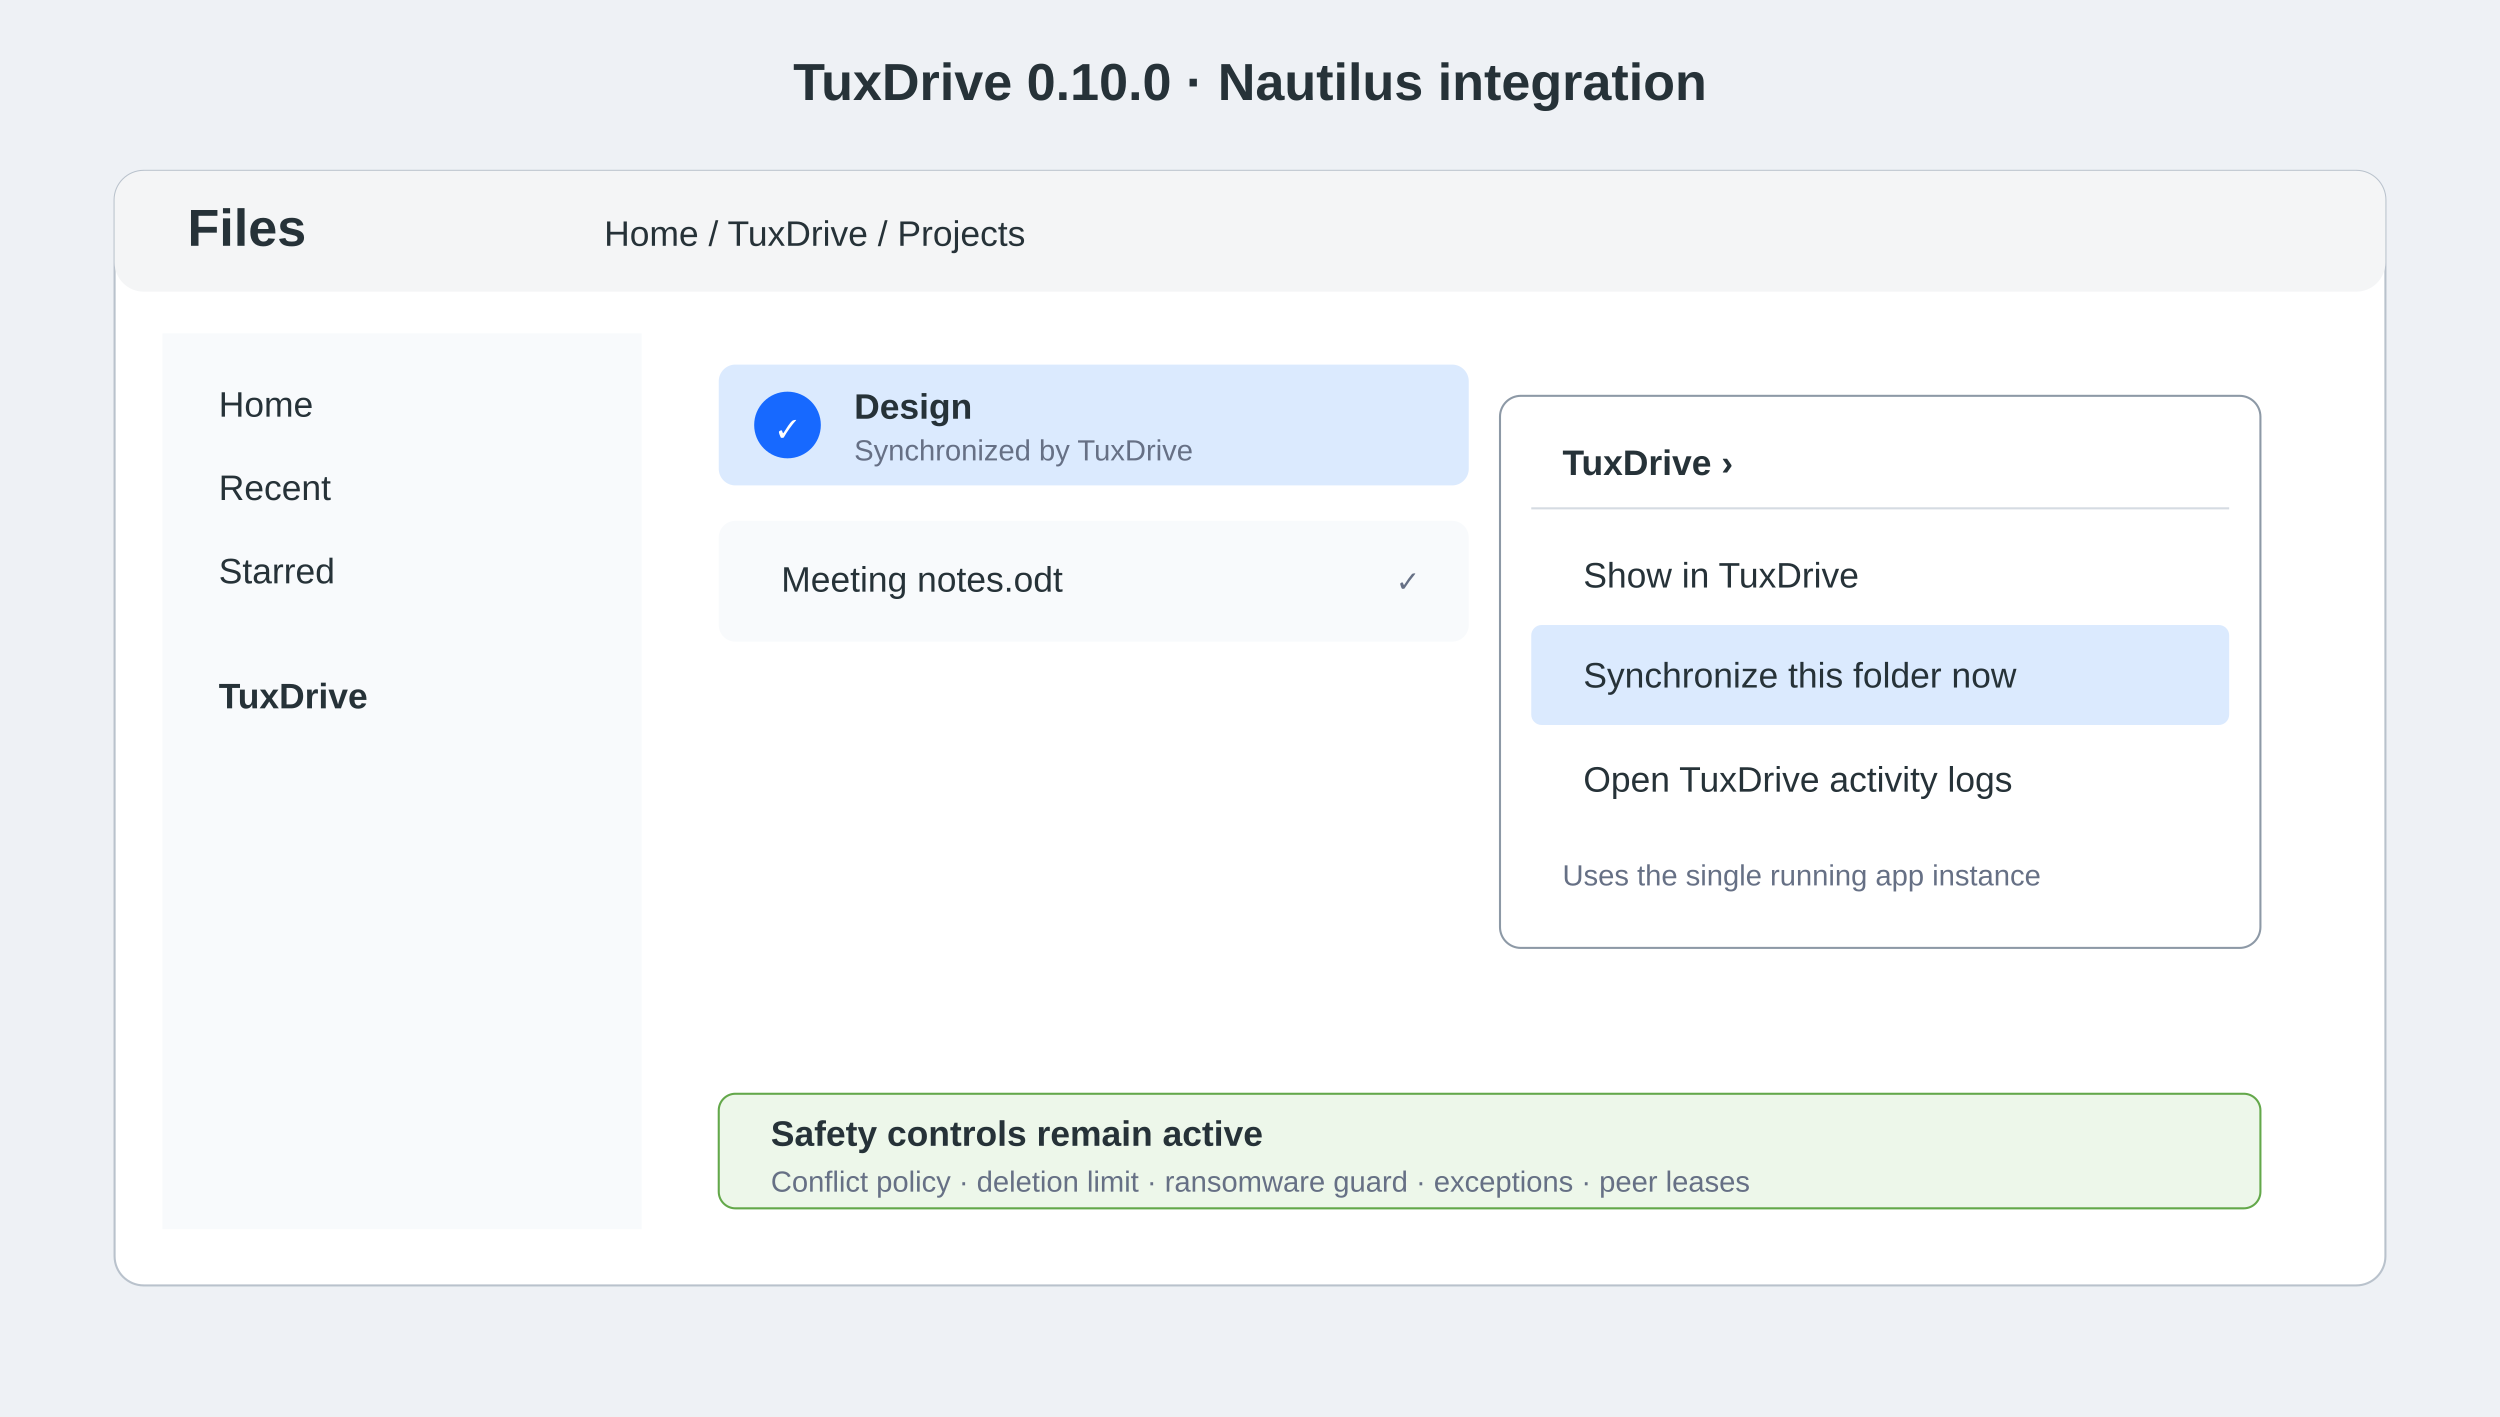
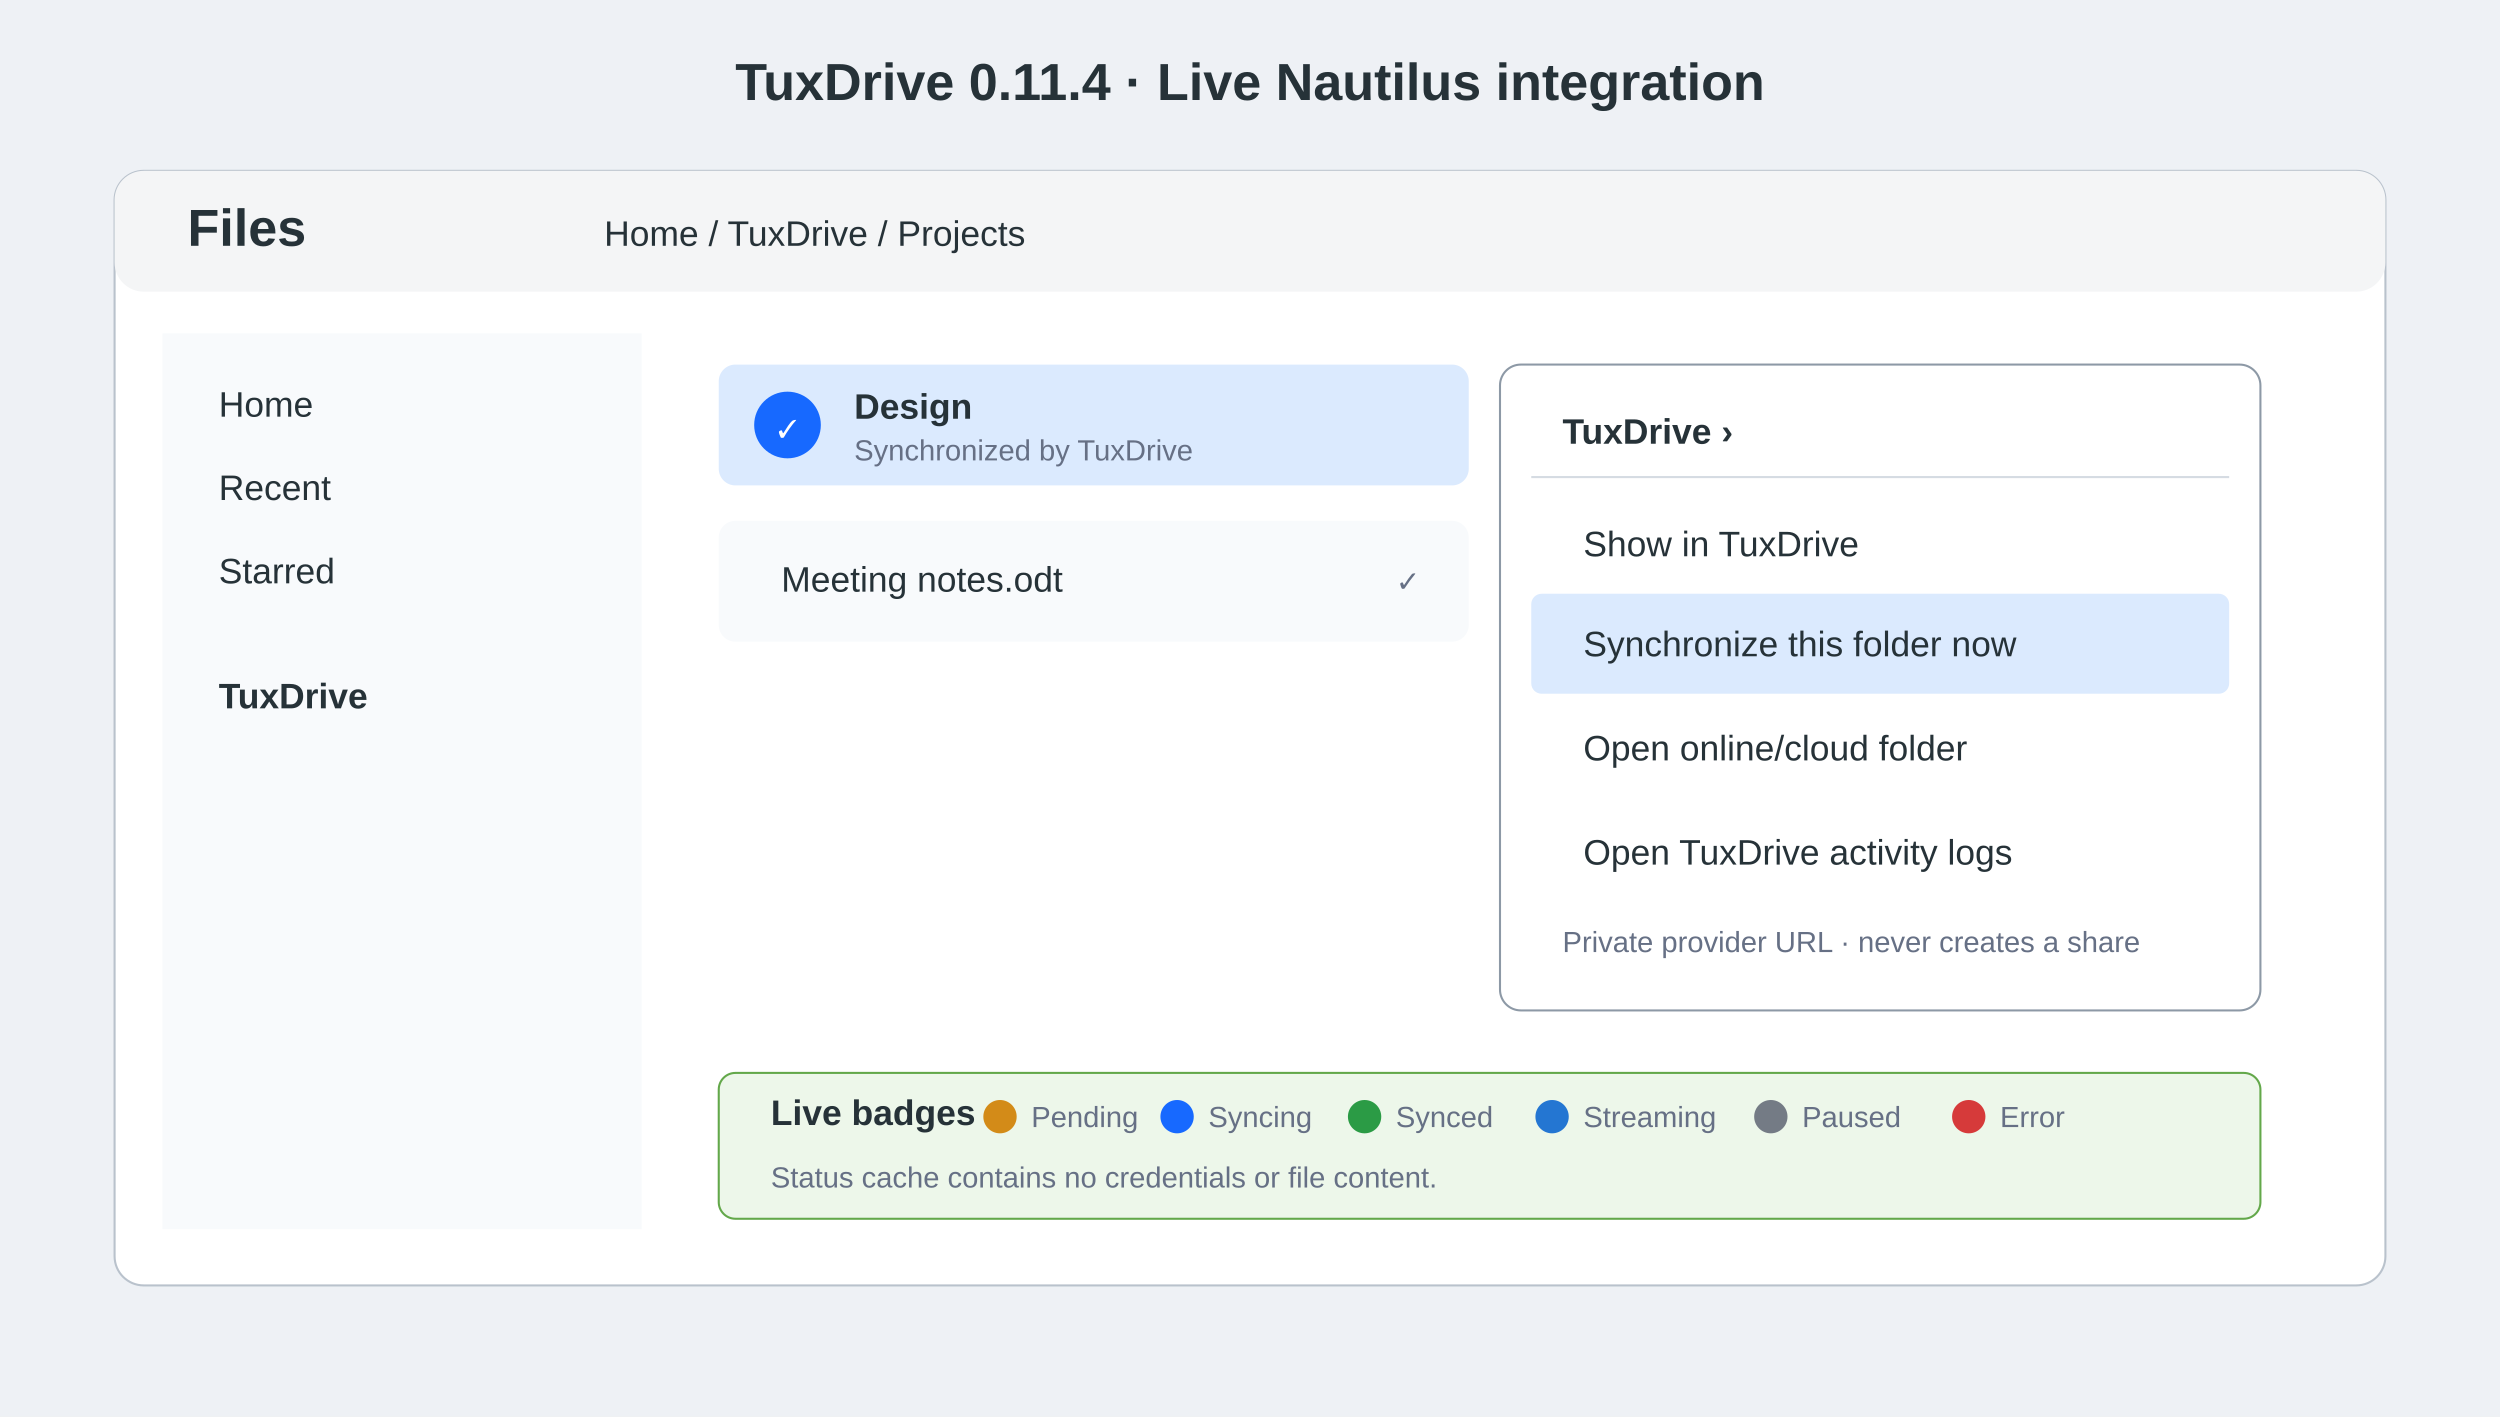
<svg xmlns="http://www.w3.org/2000/svg" width="1200" height="680" viewBox="0 0 1200 680">
  <style>.t{font-family:Ubuntu,Arial,sans-serif;fill:#263238}.h{font-size:25px;font-weight:700}.l{font-size:17px}.s{font-size:14px;fill:#667085}.box{fill:#fff;stroke:#b9c2cc}.sel{fill:#dbeafe}.menu{fill:#fff;stroke:#8d99a6}.item{fill:#f8fafc}.blue{fill:#1769ff}.white{fill:#fff}</style>
  <rect width="1200" height="680" fill="#eef1f5" />
-   <text x="600" y="48" text-anchor="middle" class="t h">TuxDrive 0.10.0 · Nautilus integration</text>
+   <text x="600" y="48" text-anchor="middle" class="t h">TuxDrive 0.11.4 · Live Nautilus integration</text>
  <rect x="55" y="82" width="1090" height="535" rx="14" class="box" />
  <rect x="55" y="82" width="1090" height="58" rx="14" fill="#f4f5f6" />
  <text x="90" y="118" class="t h">Files</text>
  <text x="290" y="118" class="t l">Home / TuxDrive / Projects</text>
  <rect x="78" y="160" width="230" height="430" fill="#f8fafc" />
  <text x="105" y="200" class="t l">Home</text>
  <text x="105" y="240" class="t l">Recent</text>
  <text x="105" y="280" class="t l">Starred</text>
  <text x="105" y="340" class="t l" font-weight="700">TuxDrive</text>
  <rect x="345" y="175" width="360" height="58" rx="8" class="sel" />
  <circle cx="378" cy="204" r="16" class="blue" />
  <text x="378" y="210" text-anchor="middle" class="white">✓</text>
  <text x="410" y="201" class="t l" font-weight="700">Design</text>
  <text x="410" y="221" class="t s">Synchronized by TuxDrive</text>
  <rect x="345" y="250" width="360" height="58" rx="8" class="item" />
  <text x="375" y="284" class="t l">Meeting notes.odt</text>
  <text x="670" y="284" class="t s">✓</text>
-   <rect x="720" y="190" width="365" height="265" rx="10" class="menu" />
-   <text x="750" y="228" class="t l" font-weight="700">TuxDrive  ›</text>
-   <line x1="735" y1="244" x2="1070" y2="244" stroke="#d5dbe2" />
-   <text x="760" y="282" class="t l">Show in TuxDrive</text>
-   <rect x="735" y="300" width="335" height="48" rx="5" class="sel" />
-   <text x="760" y="330" class="t l">Synchronize this folder now</text>
-   <text x="760" y="380" class="t l">Open TuxDrive activity logs</text>
-   <text x="750" y="425" class="t s">Uses the single running app instance</text>
-   <rect x="345" y="525" width="740" height="55" rx="8" fill="#edf7ea" stroke="#63a84a" />
-   <text x="370" y="550" class="t l" font-weight="700">Safety controls remain active</text>
-   <text x="370" y="572" class="t s">Conflict policy · deletion limit · ransomware guard · exceptions · peer leases</text>
+   <rect x="720" y="175" width="365" height="310" rx="10" class="menu" />
+   <text x="750" y="213" class="t l" font-weight="700">TuxDrive  ›</text>
+   <line x1="735" y1="229" x2="1070" y2="229" stroke="#d5dbe2" />
+   <text x="760" y="267" class="t l">Show in TuxDrive</text>
+   <rect x="735" y="285" width="335" height="48" rx="5" class="sel" />
+   <text x="760" y="315" class="t l">Synchronize this folder now</text>
+   <text x="760" y="365" class="t l">Open online/cloud folder</text>
+   <text x="760" y="415" class="t l">Open TuxDrive activity logs</text>
+   <text x="750" y="457" class="t s">Private provider URL · never creates a share</text>
+   <rect x="345" y="515" width="740" height="70" rx="8" fill="#edf7ea" stroke="#63a84a" />
+   <text x="370" y="540" class="t l" font-weight="700">Live badges</text>
+   <circle cx="480" cy="536" r="8" fill="#d38b18" />
+   <text x="495" y="541" class="t s">Pending</text>
+   <circle cx="565" cy="536" r="8" fill="#1769ff" />
+   <text x="580" y="541" class="t s">Syncing</text>
+   <circle cx="655" cy="536" r="8" fill="#2b9b45" />
+   <text x="670" y="541" class="t s">Synced</text>
+   <circle cx="745" cy="536" r="8" fill="#2476d2" />
+   <text x="760" y="541" class="t s">Streaming</text>
+   <circle cx="850" cy="536" r="8" fill="#747b85" />
+   <text x="865" y="541" class="t s">Paused</text>
+   <circle cx="945" cy="536" r="8" fill="#d63a3a" />
+   <text x="960" y="541" class="t s">Error</text>
+   <text x="370" y="570" class="t s">Status cache contains no credentials or file content.</text>
</svg>
